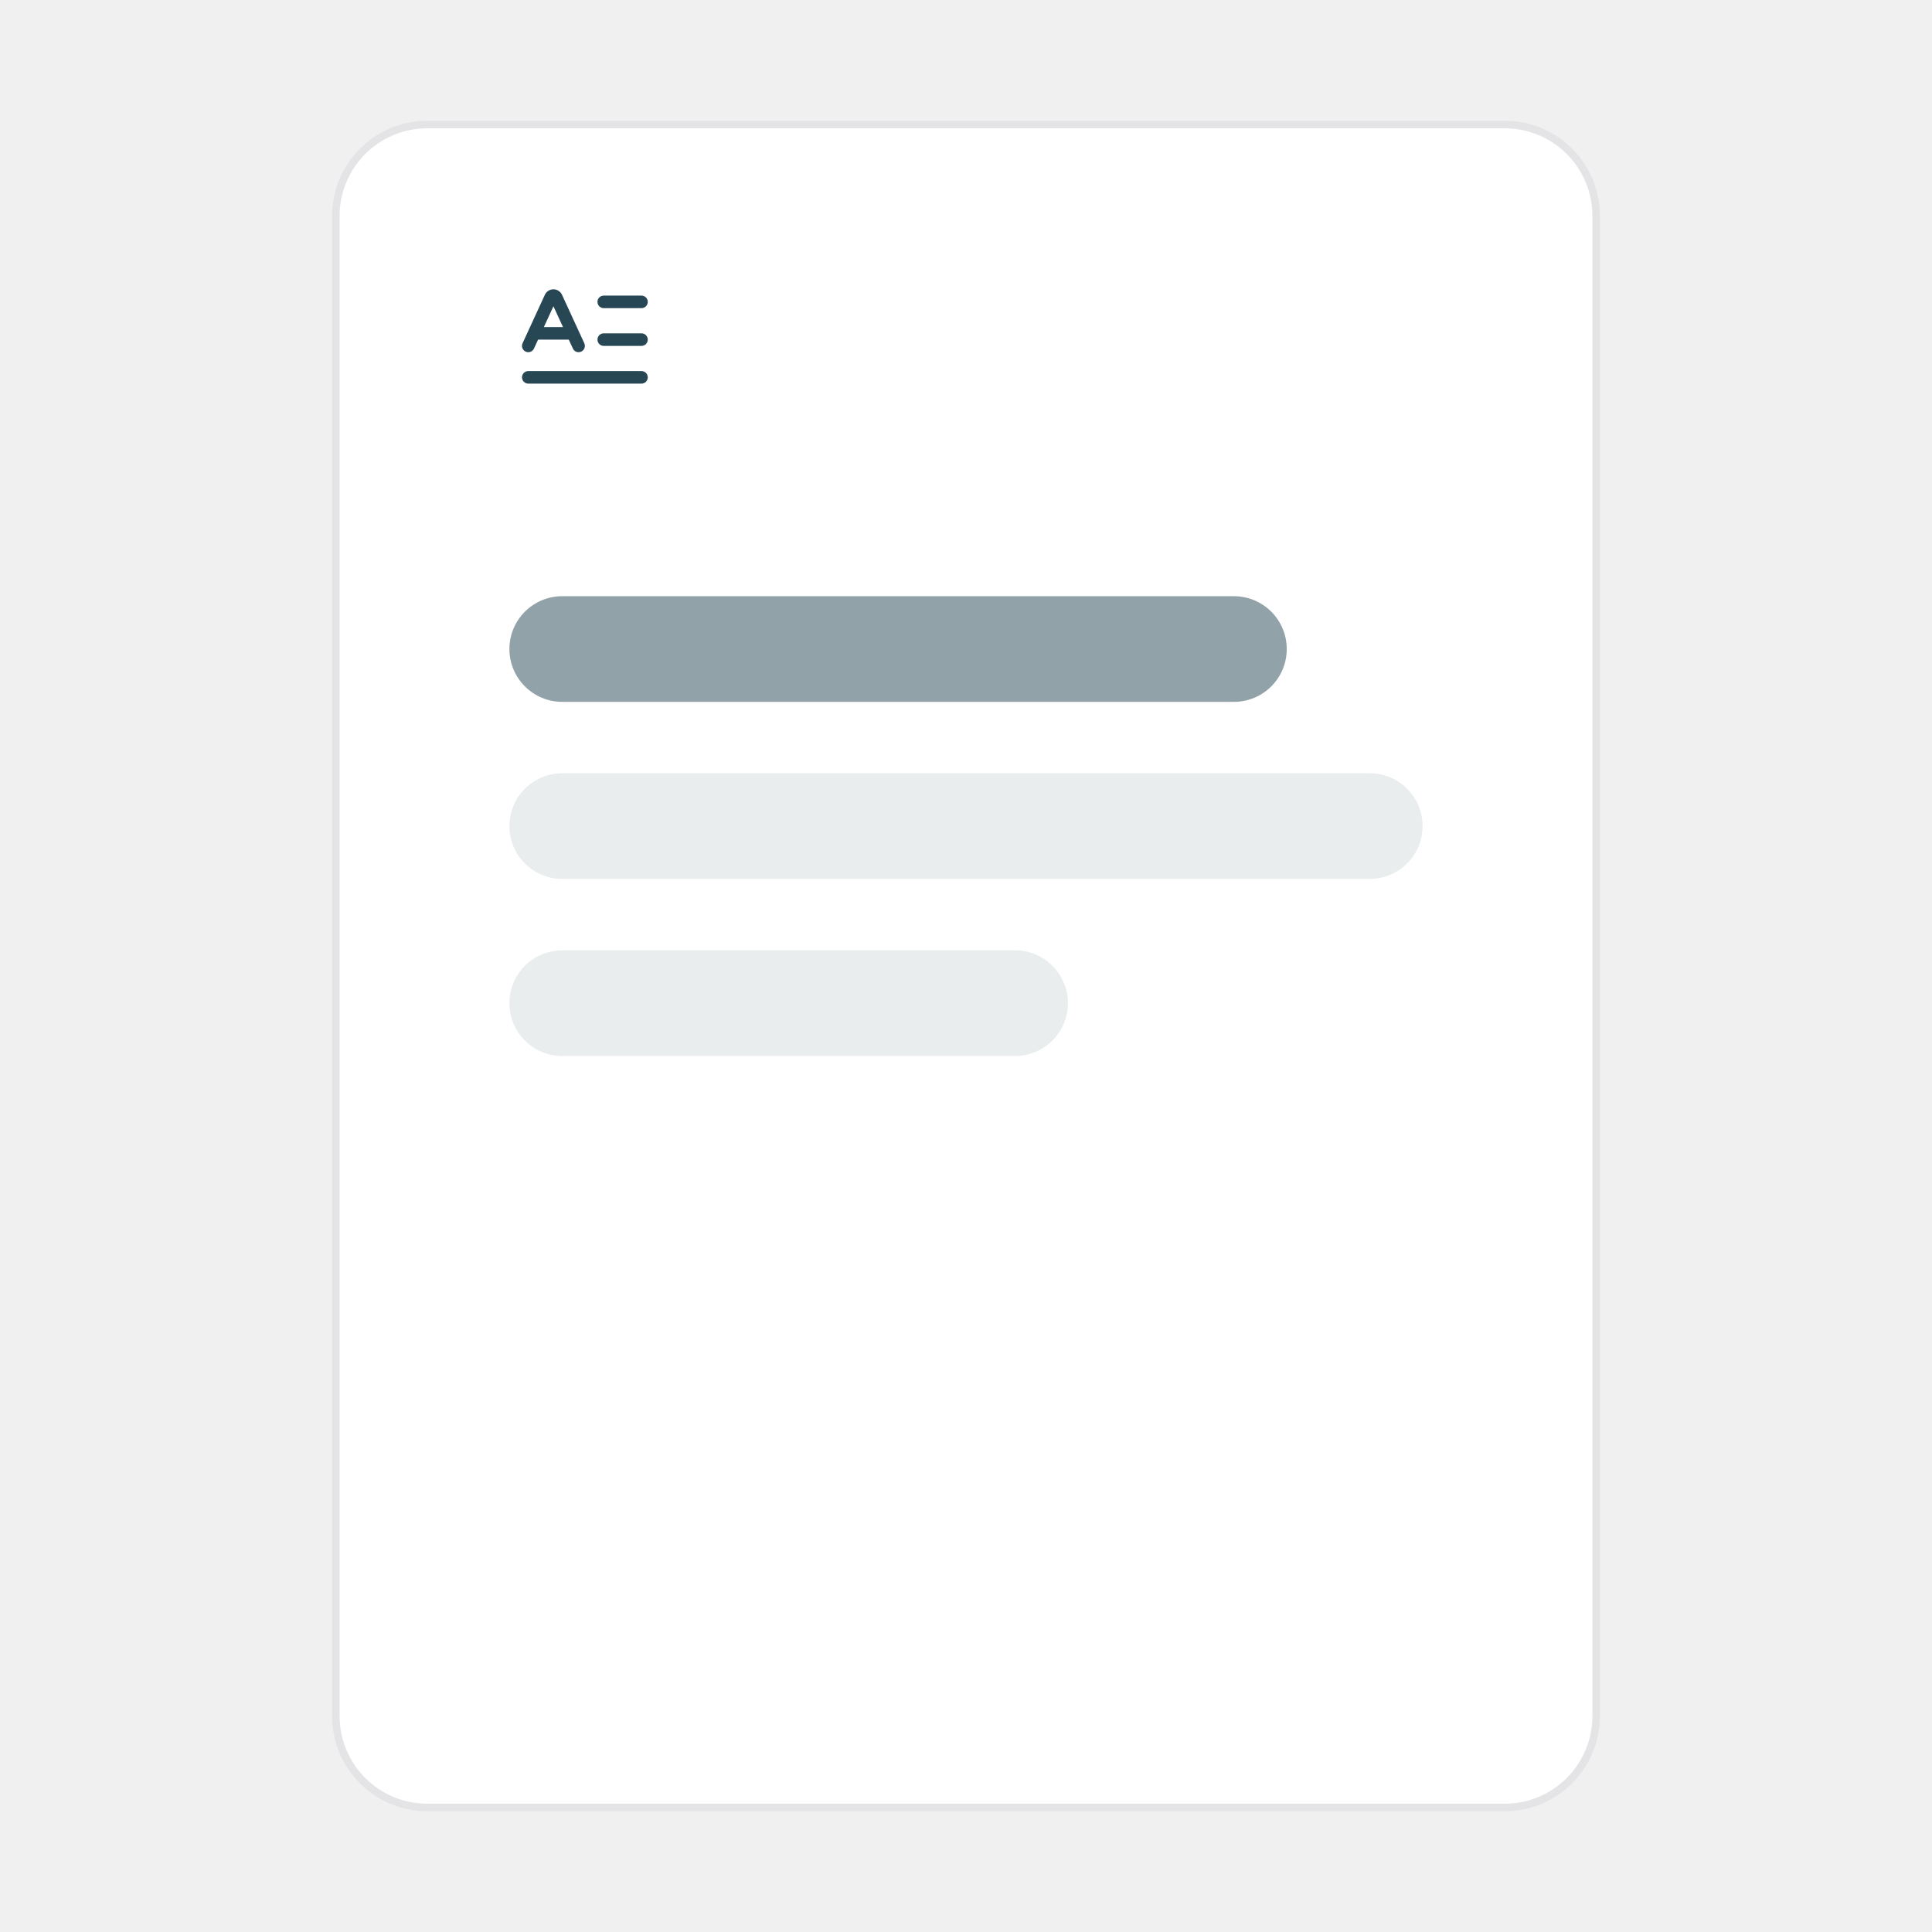
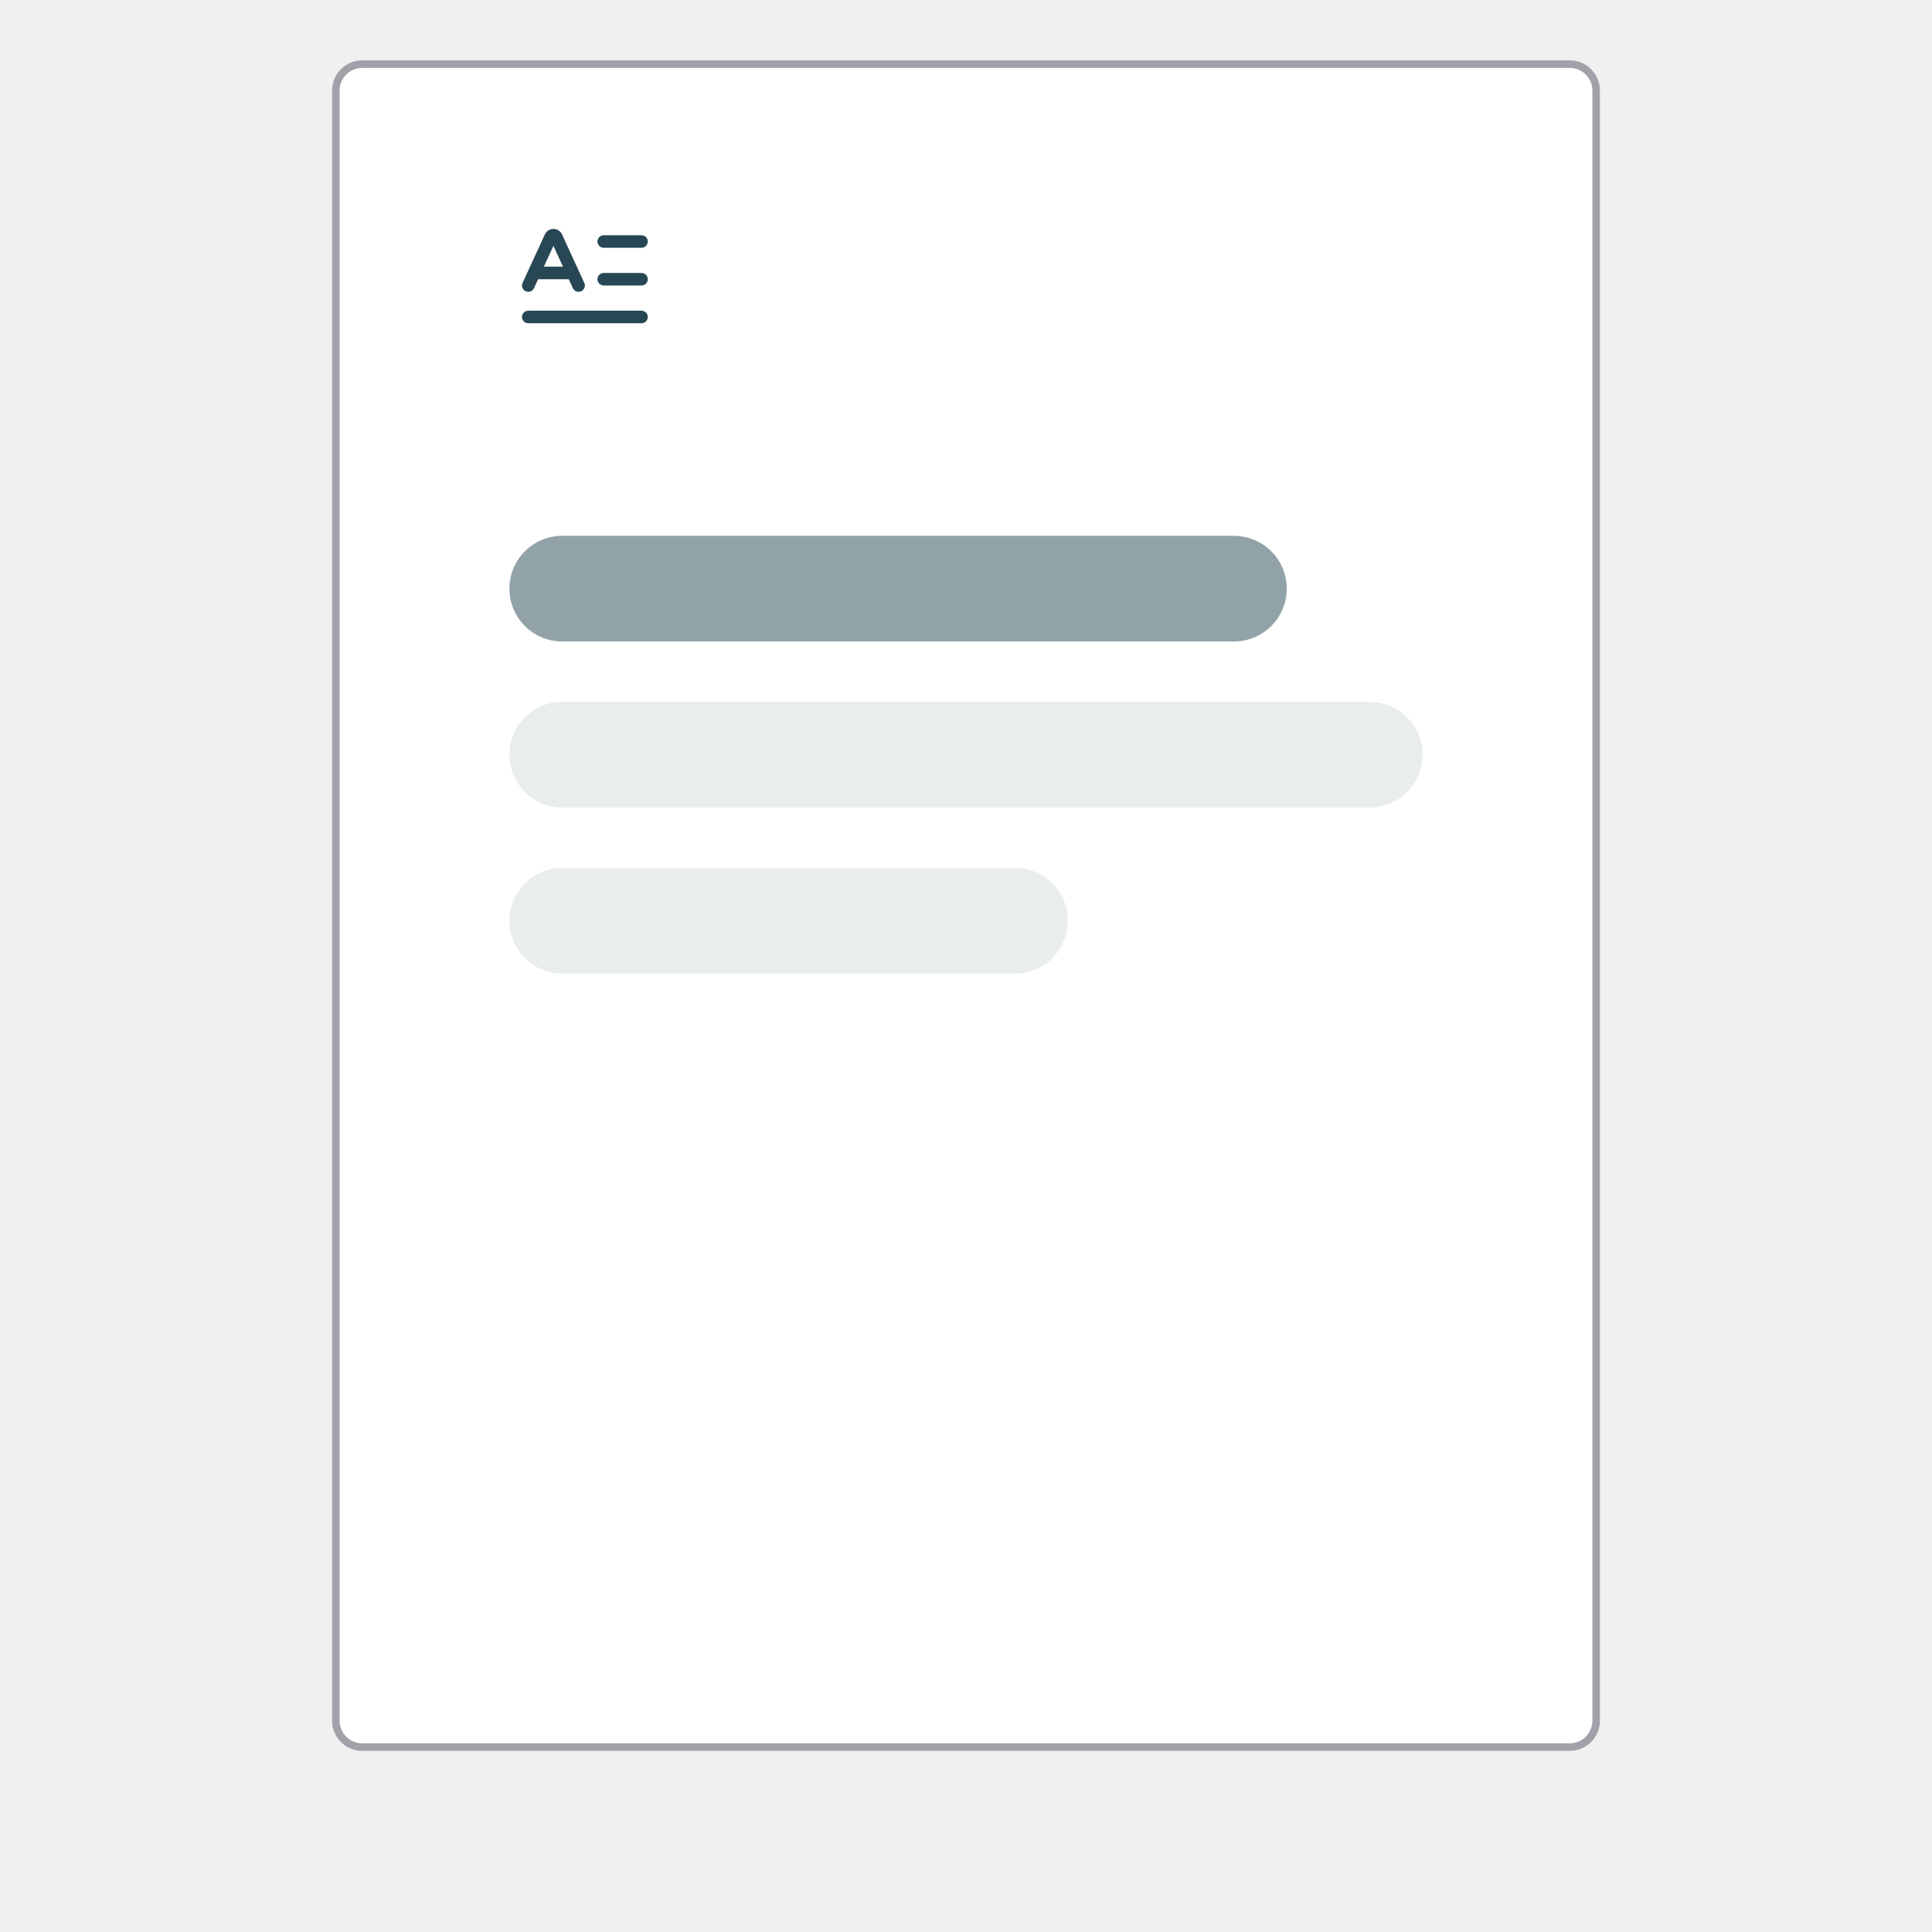
<svg xmlns="http://www.w3.org/2000/svg" width="256" height="256" viewBox="0 0 256 256" fill="none">
-   <path d="M56.616 16.5H199.384C206.075 16.5 211.5 21.925 211.5 28.616V227.384C211.5 234.075 206.075 239.5 199.384 239.5H56.616C49.925 239.5 44.5 234.075 44.5 227.384V28.616C44.5 21.925 49.925 16.5 56.616 16.5Z" fill="white" />
-   <path d="M56.616 16.5H199.384C206.075 16.5 211.5 21.925 211.5 28.616V227.384C211.5 234.075 206.075 239.5 199.384 239.5H56.616C49.925 239.5 44.5 234.075 44.5 227.384V28.616C44.5 21.925 49.925 16.5 56.616 16.5Z" stroke="#E4E4E7" />
-   <path fill-rule="evenodd" clip-rule="evenodd" d="M72.677 38.52C72.874 38.398 73.101 38.333 73.333 38.333C73.565 38.333 73.793 38.398 73.99 38.52C74.187 38.642 74.347 38.816 74.451 39.023C74.455 39.032 74.459 39.04 74.463 39.048L77.424 45.485C77.616 45.903 77.433 46.398 77.015 46.59C76.597 46.783 76.102 46.6 75.91 46.182L75.366 45H71.3L70.757 46.182C70.565 46.6 70.07 46.783 69.652 46.59C69.234 46.398 69.05 45.903 69.243 45.485L72.204 39.048C72.208 39.04 72.212 39.032 72.216 39.023C72.32 38.816 72.479 38.642 72.677 38.52ZM72.067 43.333H74.599L73.333 40.581L72.067 43.333ZM79.167 40C79.167 39.54 79.54 39.167 80 39.167H85C85.46 39.167 85.833 39.54 85.833 40C85.833 40.46 85.46 40.833 85 40.833H80C79.54 40.833 79.167 40.46 79.167 40ZM79.167 45C79.167 44.54 79.54 44.167 80 44.167H85C85.46 44.167 85.833 44.54 85.833 45C85.833 45.46 85.46 45.833 85 45.833H80C79.54 45.833 79.167 45.46 79.167 45ZM69.167 50C69.167 49.54 69.54 49.167 70 49.167H85C85.46 49.167 85.833 49.54 85.833 50C85.833 50.46 85.46 50.833 85 50.833H70C69.54 50.833 69.167 50.46 69.167 50Z" fill="#274754" />
-   <path d="M67.5 86C67.5 82.134 70.634 79 74.5 79H163.5C167.366 79 170.5 82.134 170.5 86C170.5 89.866 167.366 93 163.5 93H74.5C70.634 93 67.5 89.866 67.5 86Z" fill="#274754" fill-opacity="0.5" />
-   <path d="M67.5 109.462C67.5 105.596 70.634 102.462 74.5 102.462H181.5C185.366 102.462 188.5 105.596 188.5 109.462C188.5 113.328 185.366 116.462 181.5 116.462H74.5C70.634 116.462 67.5 113.328 67.5 109.462Z" fill="#274754" fill-opacity="0.1" />
-   <path d="M67.5 132.925C67.5 129.059 70.634 125.925 74.5 125.925H134.5C138.366 125.925 141.5 129.059 141.5 132.925C141.5 136.791 138.366 139.925 134.5 139.925H74.5C70.634 139.925 67.5 136.791 67.5 132.925Z" fill="#274754" fill-opacity="0.1" />
+   <g id="Icons / 256 / text">
+     <g id="File">
+       <path d="M48 8.5H208C209.933 8.5 211.5 10.067 211.5 12V228C211.5 229.933 209.933 231.5 208 231.5H48C46.067 231.5 44.5 229.933 44.5 228V12C44.5 10.067 46.067 8.5 48 8.5Z" fill="white" />
+       <path d="M48 8.5H208C209.933 8.5 211.5 10.067 211.5 12V228C211.5 229.933 209.933 231.5 208 231.5H48C46.067 231.5 44.5 229.933 44.5 228V12C44.5 10.067 46.067 8.5 48 8.5Z" stroke="#A1A1AA" />
+       <g id="Container">
+         <g id="Icon">
+           <g id="letter-text">
+             <path id="Vector (Stroke)" d="M72.677 30.52C72.874 30.398 73.101 30.333 73.333 30.333C73.565 30.333 73.793 30.398 73.99 30.52C74.187 30.642 74.347 30.816 74.451 31.023C74.455 31.032 74.459 31.04 74.463 31.048L77.424 37.485C77.616 37.903 77.433 38.398 77.015 38.59C76.597 38.783 76.102 38.6 75.91 38.182L75.366 37H71.3L70.757 38.182C70.565 38.6 70.07 38.783 69.652 38.59C69.234 38.398 69.05 37.903 69.243 37.485L72.204 31.048C72.208 31.04 72.212 31.032 72.216 31.023C72.32 30.816 72.479 30.642 72.677 30.52ZM72.067 35.333H74.599L73.333 32.581L72.067 35.333ZM79.167 32C79.167 31.54 79.54 31.167 80 31.167H85C85.46 31.167 85.833 31.54 85.833 32C85.833 32.46 85.46 32.833 85 32.833H80C79.54 32.833 79.167 32.46 79.167 32ZM79.167 37C79.167 36.54 79.54 36.167 80 36.167H85C85.46 36.167 85.833 36.54 85.833 37C85.833 37.46 85.46 37.833 85 37.833H80C79.54 37.833 79.167 37.46 79.167 37ZM69.167 42C69.167 41.54 69.54 41.167 70 41.167H85C85.46 41.167 85.833 41.54 85.833 42C85.833 42.46 85.46 42.833 85 42.833H70C69.54 42.833 69.167 42.46 69.167 42Z" fill-rule="evenodd" clip-rule="evenodd" fill="#274754" />
+           </g>
+         </g>
+         <g id="Container_2">
+           <path id="Rectangle 17" d="M67.5 78C67.5 74.134 70.634 71 74.5 71H163.5C167.366 71 170.5 74.134 170.5 78V78C170.5 81.866 167.366 85 163.5 85H74.5C70.634 85 67.5 81.866 67.5 78V78Z" fill="#274754" fill-opacity="0.5" />
+           <path id="Rectangle 18" d="M67.5 100C67.5 96.134 70.634 93 74.5 93H181.5C185.366 93 188.5 96.134 188.5 100V100C188.5 103.866 185.366 107 181.5 107H74.5C70.634 107 67.5 103.866 67.5 100V100Z" fill="#274754" fill-opacity="0.1" />
+           <path id="Rectangle 19" d="M67.5 122C67.5 118.134 70.634 115 74.5 115H134.5C138.366 115 141.5 118.134 141.5 122V122C141.5 125.866 138.366 129 134.5 129H74.5C70.634 129 67.5 125.866 67.5 122V122Z" fill="#274754" fill-opacity="0.1" />
+         </g>
+       </g>
+     </g>
+   </g>
</svg>
